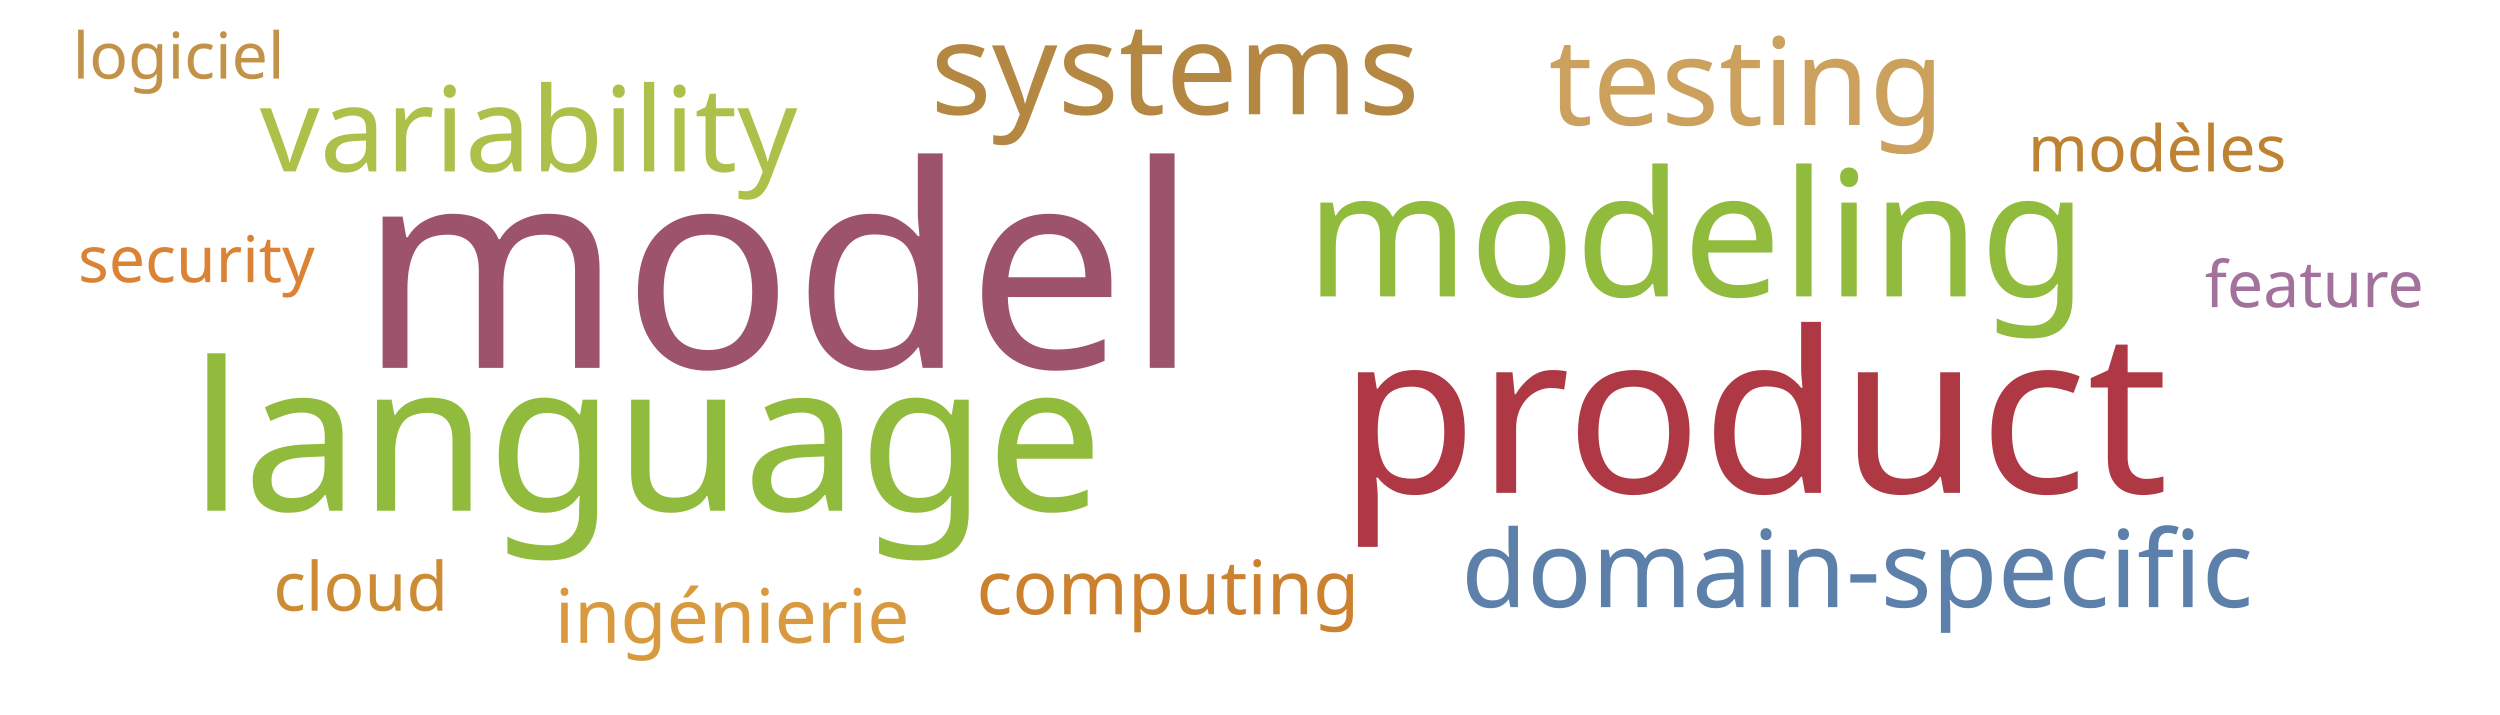
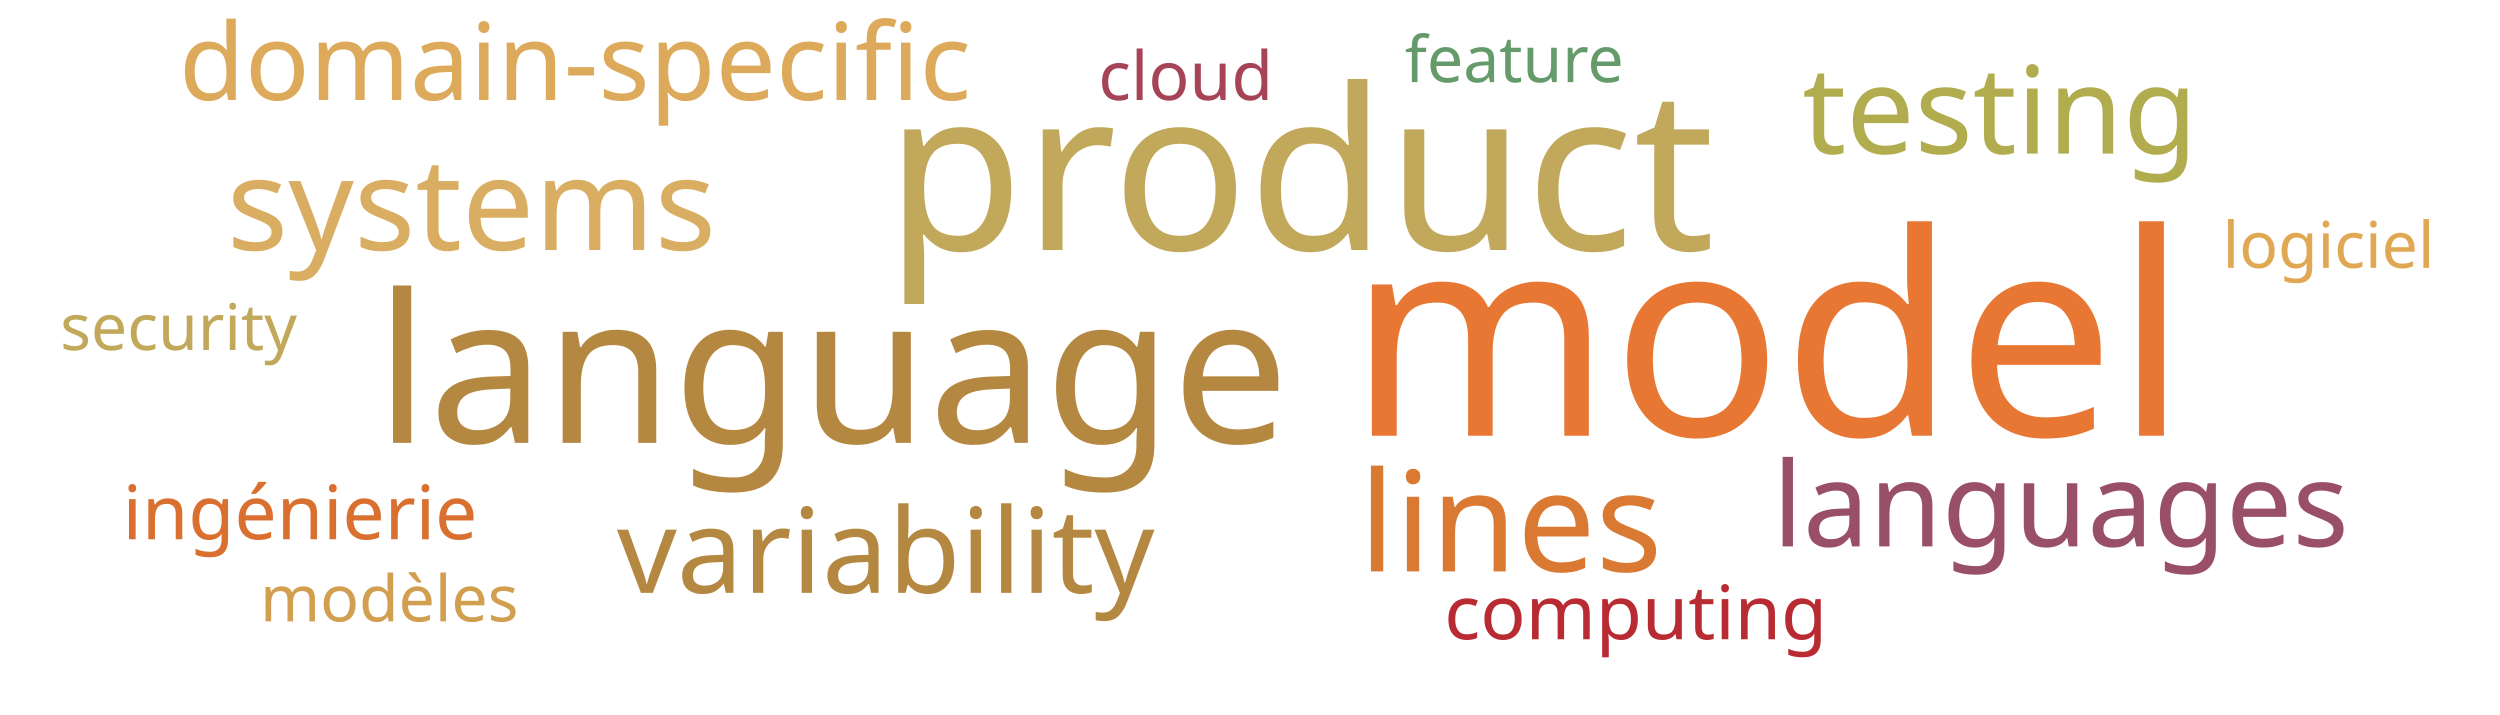
<svg xmlns="http://www.w3.org/2000/svg" width="700" height="200">
  <g transform="translate(350, 100)">
-     <text text-anchor="middle" style="font-family: Impact; font-size: 79px; fill: #9d536c" transform="translate(-132,3)rotate(0)">model</text>
-     <text text-anchor="middle" style="font-family: Impact; font-size: 63px; fill: #af3845" transform="translate(141,38)rotate(0)">product</text>
-     <text text-anchor="middle" style="font-family: Impact; font-size: 58px; fill: #91bb3c" transform="translate(-169,43)rotate(0)">language</text>
-     <text text-anchor="middle" style="font-family: Impact; font-size: 49px; fill: #91bb3c" transform="translate(125,-17)rotate(0)">modeling</text>
-     <text text-anchor="middle" style="font-family: Impact; font-size: 36px; fill: #b48742" transform="translate(-21,-68)rotate(0)">systems</text>
-     <text text-anchor="middle" style="font-family: Impact; font-size: 34px; fill: #cba15d" transform="translate(139,-65)rotate(0)">testing</text>
-     <text text-anchor="middle" style="font-family: Impact; font-size: 33px; fill: #adc14a" transform="translate(-202,-52)rotate(0)">variability</text>
-     <text text-anchor="middle" style="font-family: Impact; font-size: 30px; fill: #5c80aa" transform="translate(170,70)rotate(0)">domain-specific</text>
-     <text text-anchor="middle" style="font-family: Impact; font-size: 21px; fill: #cc812f" transform="translate(-23,72)rotate(0)">computing</text>
-     <text text-anchor="middle" style="font-family: Impact; font-size: 21px; fill: #d8993f" transform="translate(-145,80)rotate(0)">ingénierie</text>
-     <text text-anchor="middle" style="font-family: Impact; font-size: 19px; fill: #cc8c34" transform="translate(-249,71)rotate(0)">cloud</text>
-     <text text-anchor="middle" style="font-family: Impact; font-size: 18px; fill: #a2729c" transform="translate(298,-14)rotate(0)">feature</text>
-     <text text-anchor="middle" style="font-family: Impact; font-size: 18px; fill: #da8335" transform="translate(-295,-21)rotate(0)">security</text>
-     <text text-anchor="middle" style="font-family: Impact; font-size: 18px; fill: #c39249" transform="translate(-300,-78)rotate(0)">logiciel</text>
-     <text text-anchor="middle" style="font-family: Impact; font-size: 18px; fill: #bd8332" transform="translate(254,-52)rotate(0)">modèles</text>
+     <text text-anchor="middle" style="font-family: Impact; font-size: 79px; fill: #e87733" transform="translate(145,22)rotate(0)">model</text>
+     <text text-anchor="middle" style="font-family: Impact; font-size: 63px; fill: #c1a85a" transform="translate(14,-30)rotate(0)">product</text>
+     <text text-anchor="middle" style="font-family: Impact; font-size: 58px; fill: #b58842" transform="translate(-117,24)rotate(0)">language</text>
+     <text text-anchor="middle" style="font-family: Impact; font-size: 39px; fill: #da7931" transform="translate(73,60)rotate(0)">lines</text>
+     <text text-anchor="middle" style="font-family: Impact; font-size: 36px; fill: #d9ae63" transform="translate(-218,-30)rotate(0)">systems</text>
+     <text text-anchor="middle" style="font-family: Impact; font-size: 34px; fill: #b1ad4e" transform="translate(210,-57)rotate(0)">testing</text>
+     <text text-anchor="middle" style="font-family: Impact; font-size: 33px; fill: #b58842" transform="translate(-102,66)rotate(0)">variability</text>
+     <text text-anchor="middle" style="font-family: Impact; font-size: 33px; fill: #9a4f69" transform="translate(227,53)rotate(0)">languages</text>
+     <text text-anchor="middle" style="font-family: Impact; font-size: 30px; fill: #ddaa5c" transform="translate(-189,-72)rotate(0)">domain-specific</text>
+     <text text-anchor="middle" style="font-family: Impact; font-size: 21px; fill: #b92b32" transform="translate(108,79)rotate(0)">computing</text>
+     <text text-anchor="middle" style="font-family: Impact; font-size: 21px; fill: #d9702f" transform="translate(-266,51)rotate(0)">ingénierie</text>
+     <text text-anchor="middle" style="font-family: Impact; font-size: 19px; fill: #a74356" transform="translate(-18,-72)rotate(0)">cloud</text>
+     <text text-anchor="middle" style="font-family: Impact; font-size: 18px; fill: #659b6b" transform="translate(74,-77)rotate(0)">feature</text>
+     <text text-anchor="middle" style="font-family: Impact; font-size: 18px; fill: #c1a85a" transform="translate(-300,-2)rotate(0)">security</text>
+     <text text-anchor="middle" style="font-family: Impact; font-size: 18px; fill: #e1a853" transform="translate(302,-25)rotate(0)">logiciel</text>
+     <text text-anchor="middle" style="font-family: Impact; font-size: 18px; fill: #d19f4f" transform="translate(-241,74)rotate(0)">modèles</text>
  </g>
</svg>
